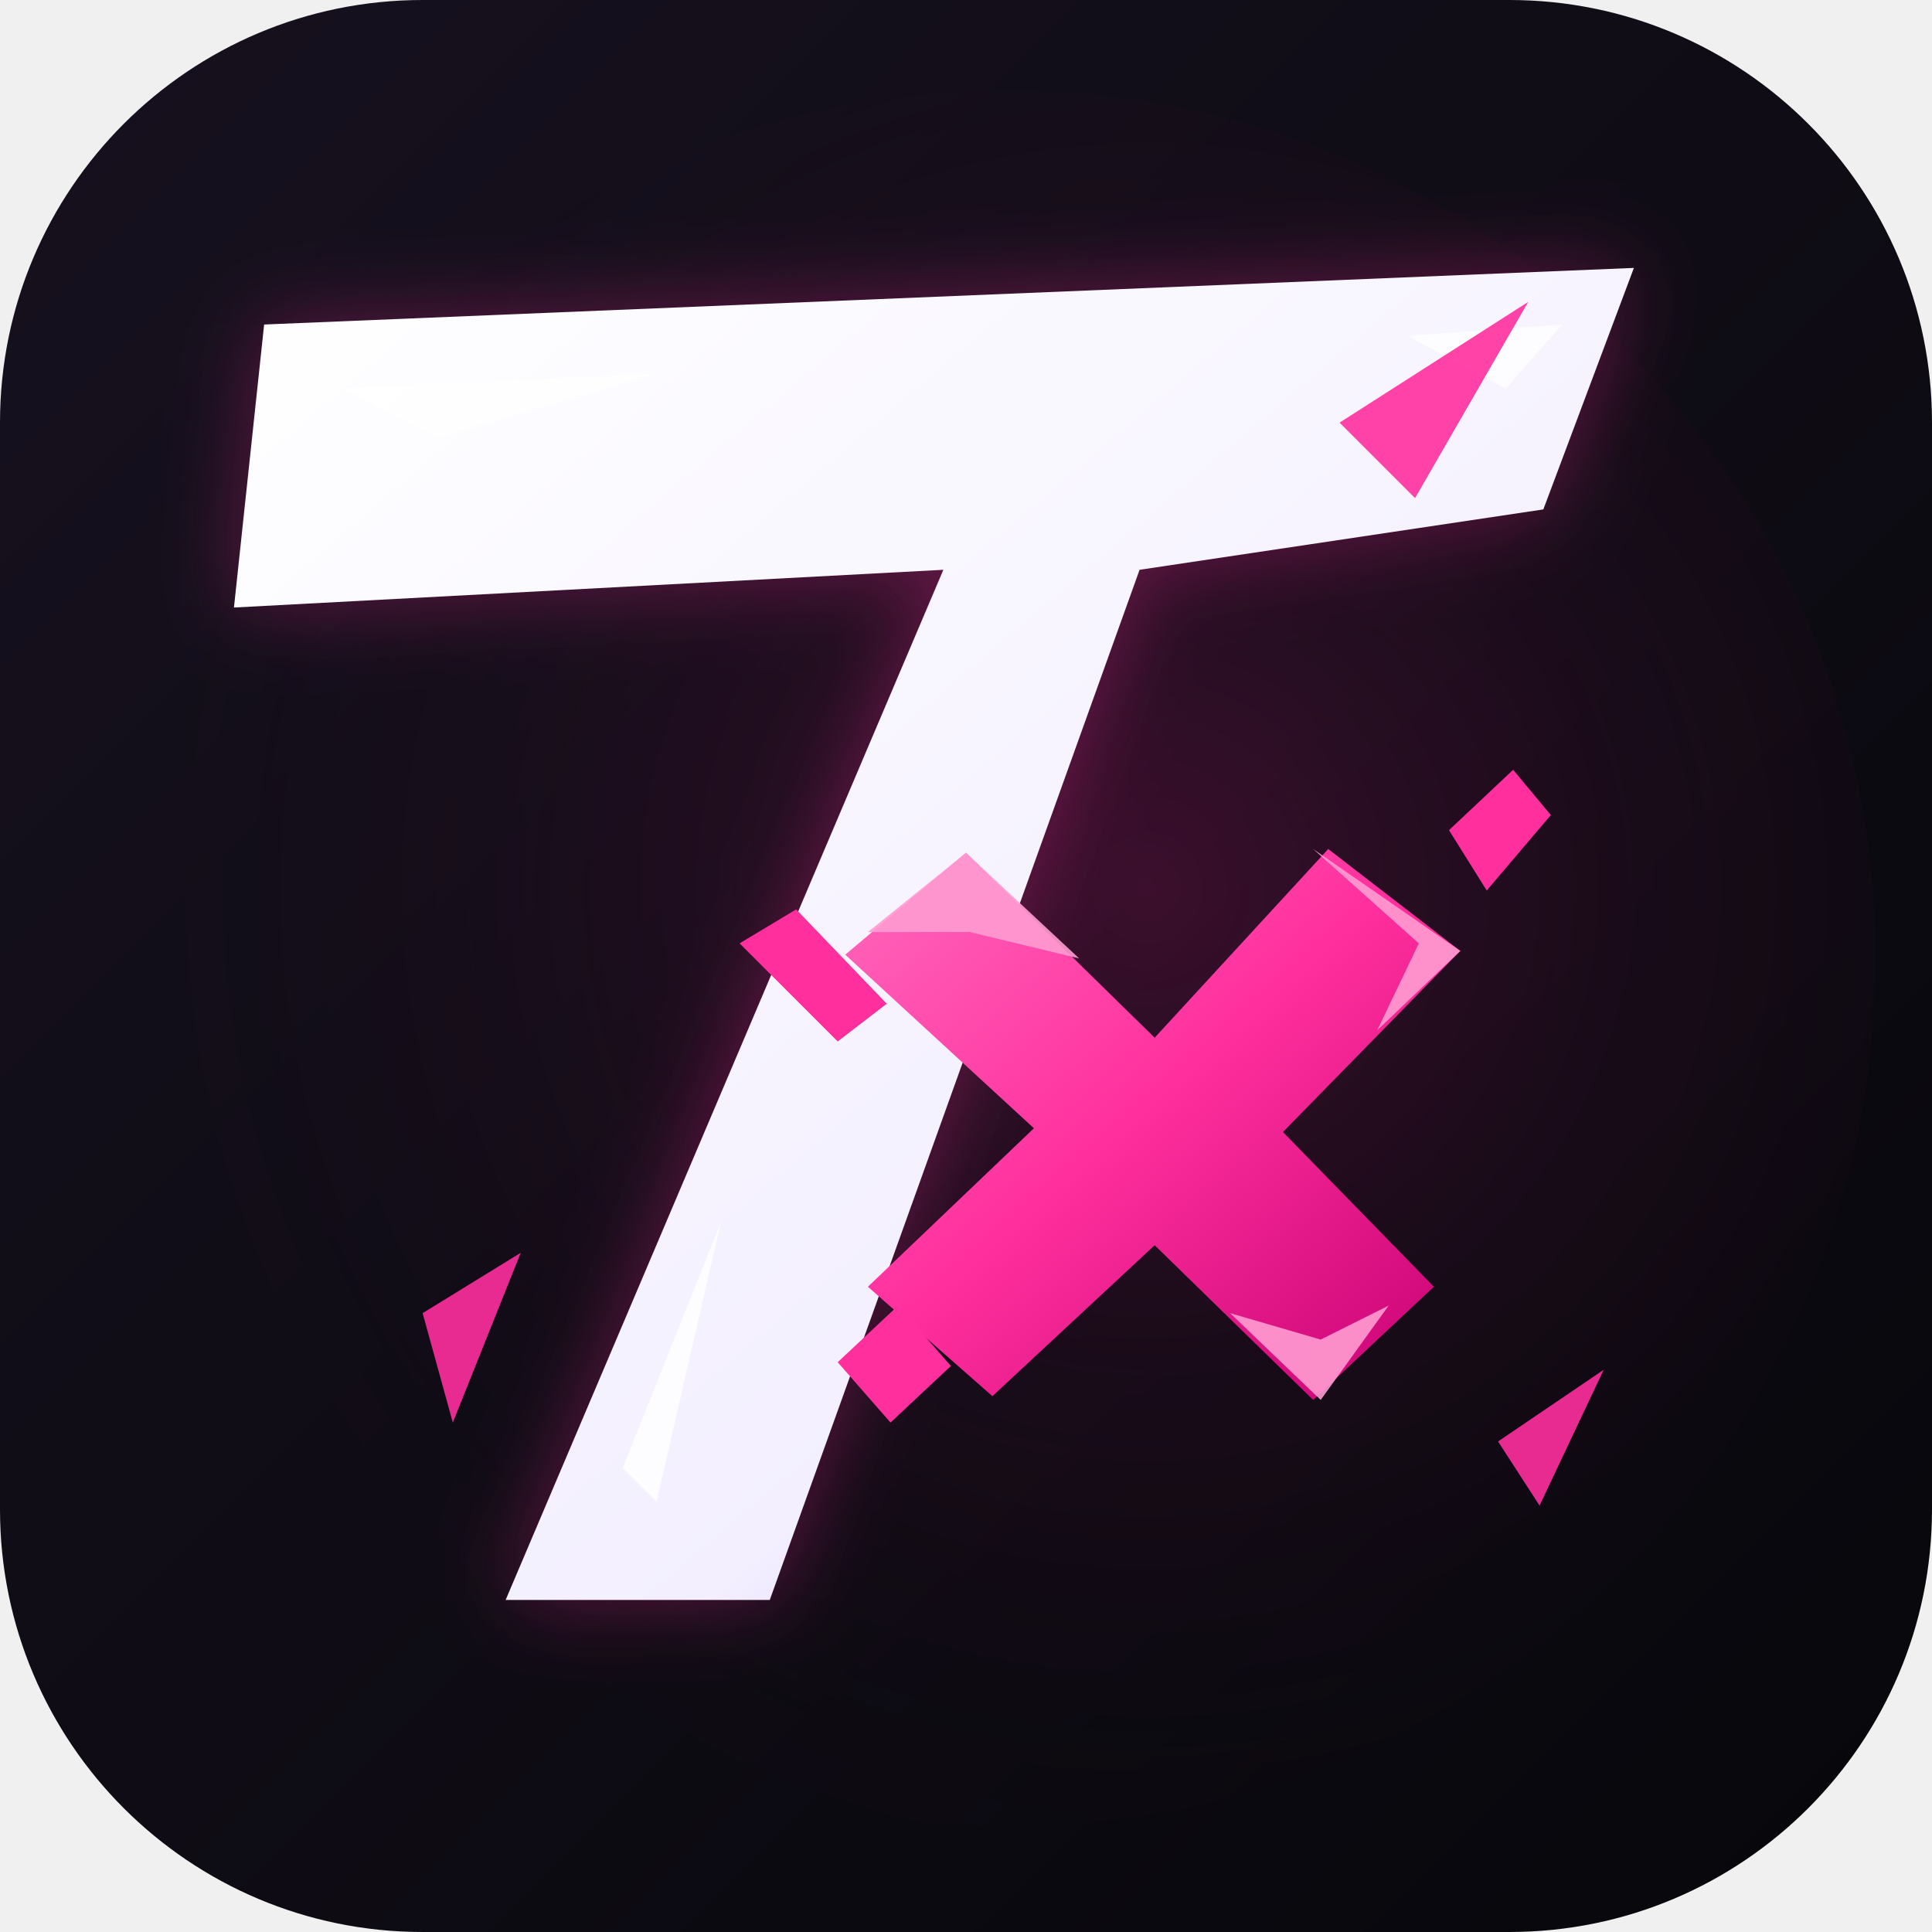
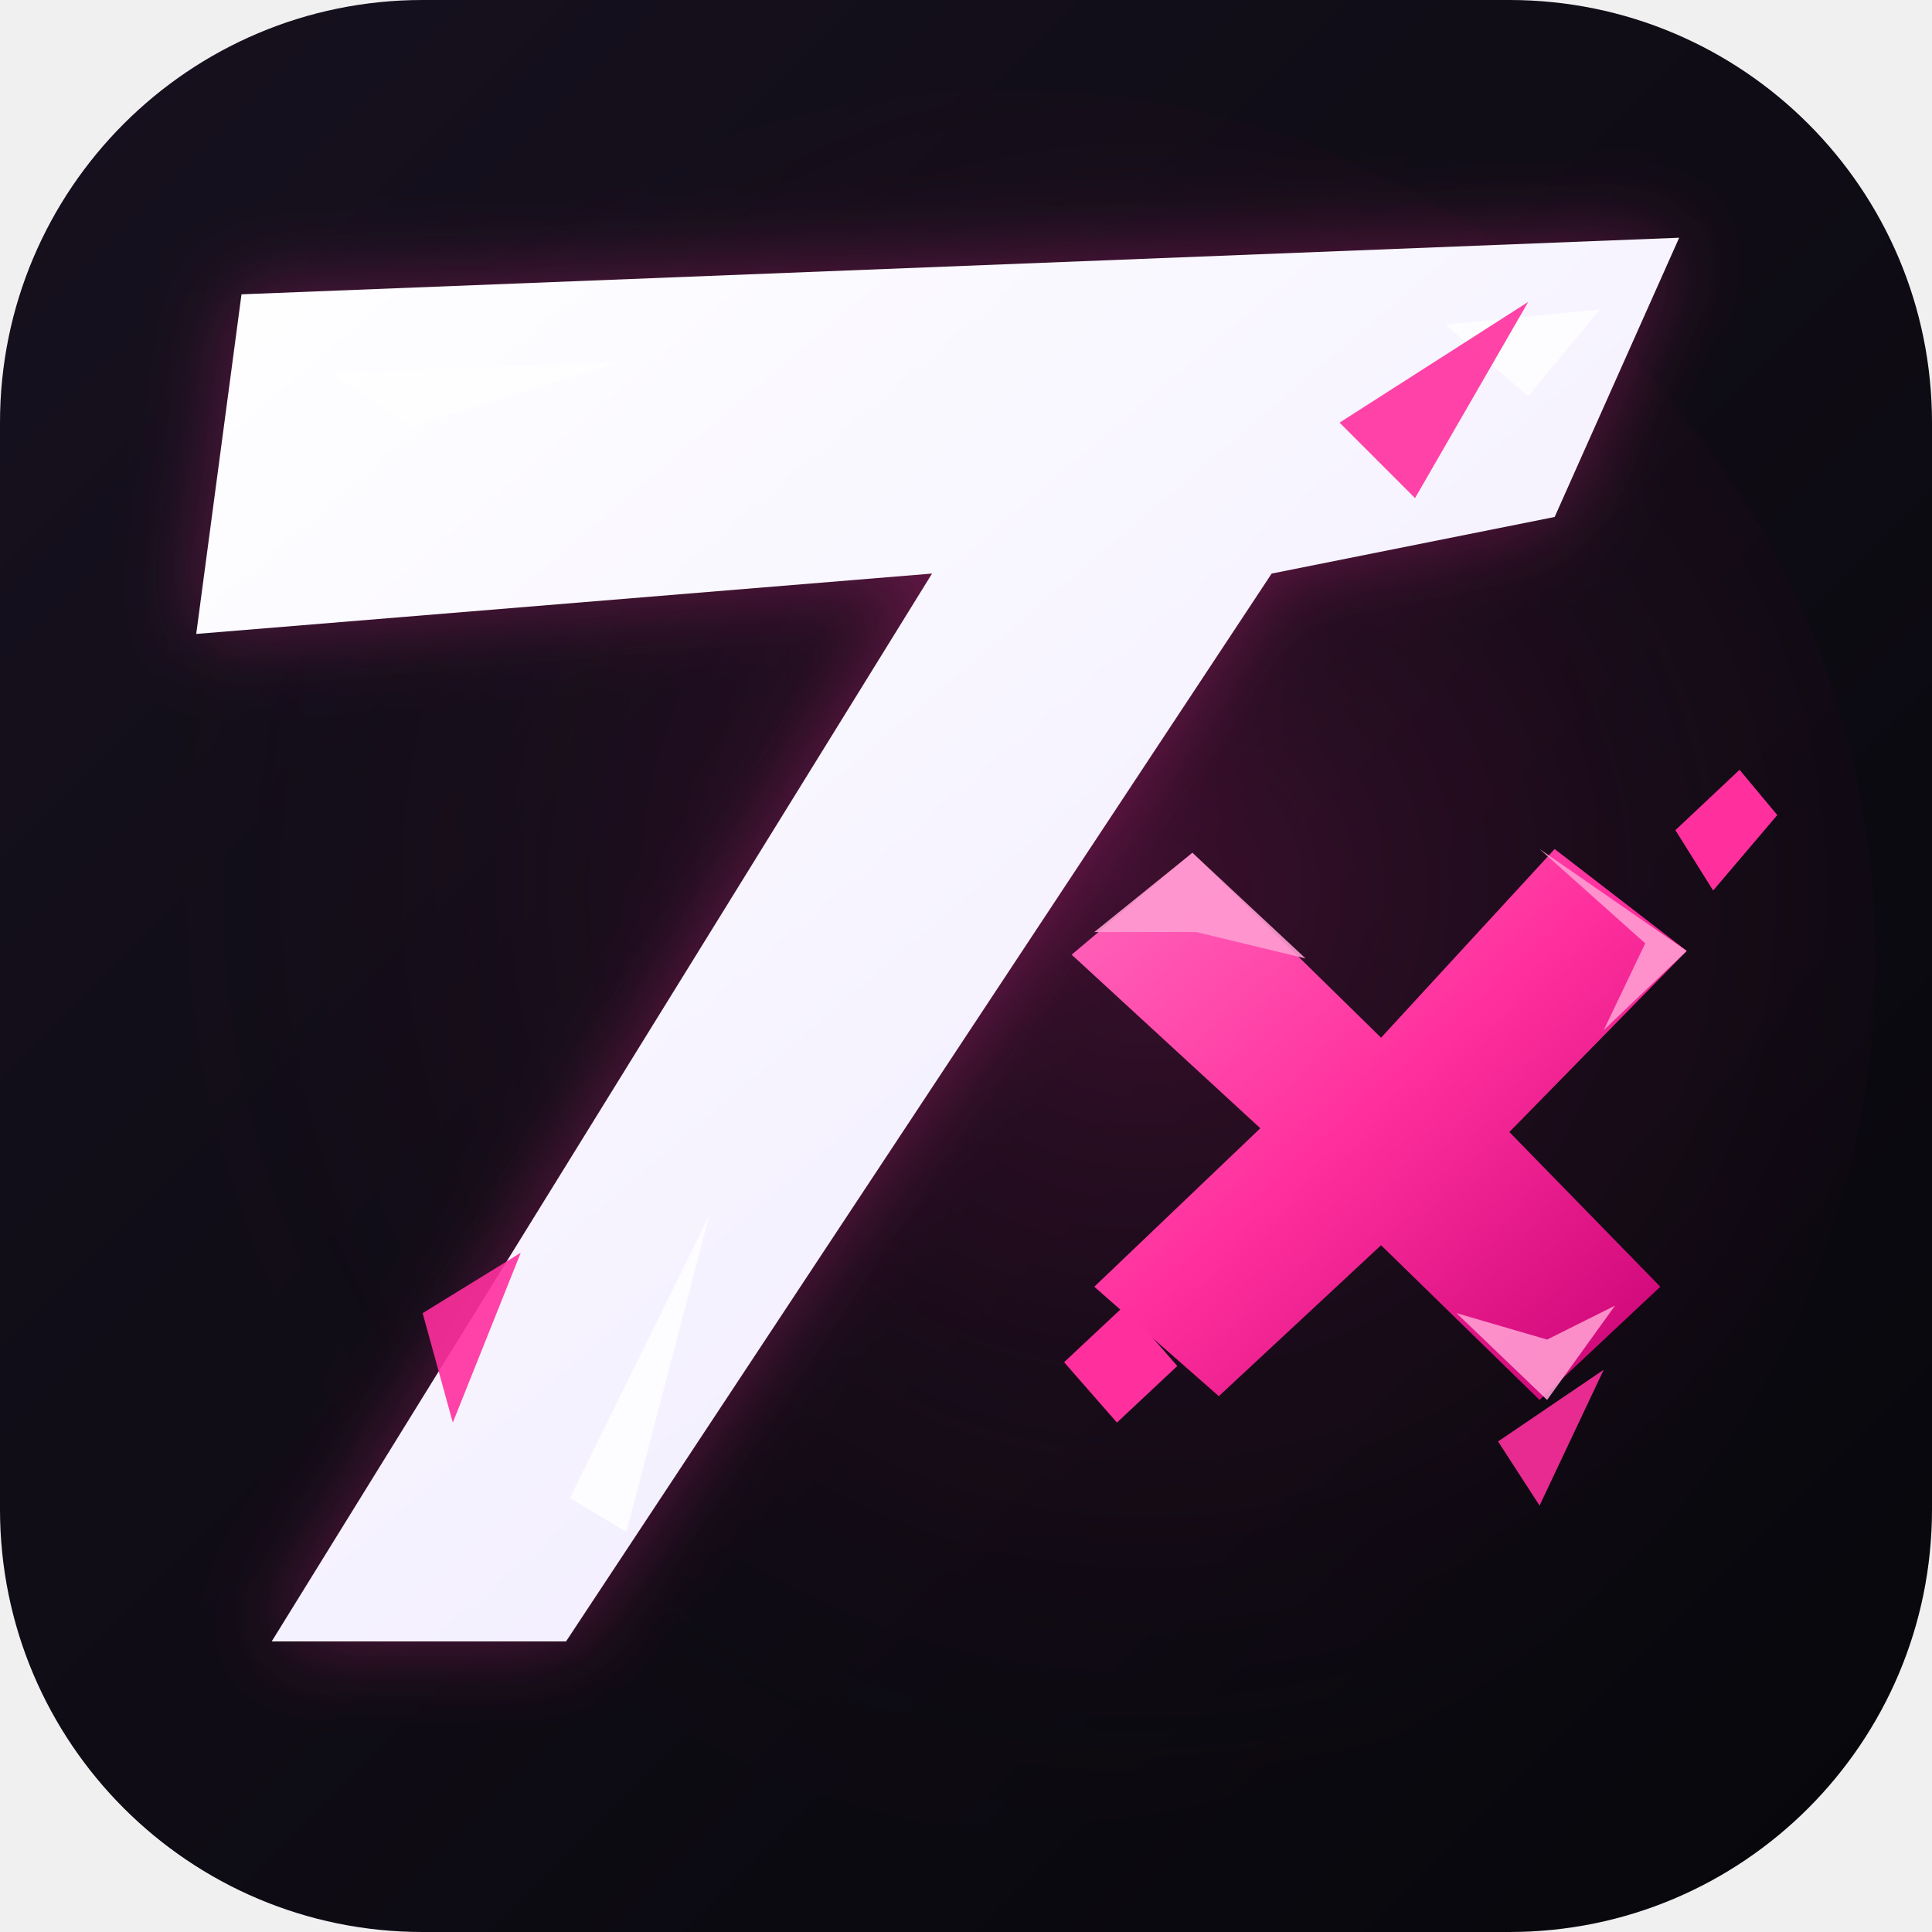
<svg xmlns="http://www.w3.org/2000/svg" viewBox="0 0 512 512" role="img" aria-labelledby="title">
  <defs>
    <linearGradient id="bg" x1="0" y1="0" x2="1" y2="1">
      <stop stop-color="#17111f" />
      <stop offset="1" stop-color="#07070b" />
    </linearGradient>
    <radialGradient id="ambience" cx="58%" cy="46%" r="60%">
      <stop stop-color="#c21878" stop-opacity=".25" />
      <stop offset="1" stop-color="#09090f" stop-opacity="0" />
    </radialGradient>
    <filter id="glow" x="-35%" y="-35%" width="170%" height="170%">
      <feGaussianBlur stdDeviation="11" />
    </filter>
  </defs>
  <rect width="512" height="512" rx="112" fill="url(#bg)" />
  <circle cx="267" cy="254" r="230" fill="url(#ambience)" />
  <g filter="url(#glow)" opacity=".32">
-     <path d="M70 86 L433 71 L409 135 L302 151 L204 424 L134 424 L250 151 L62 161 Z" fill="#ff2f9d" />
+     <path d="M64 78 L445 63 L412 137 L337 152 L150 435 L72 435 L247 152 L52 168 Z" fill="#ff2f9d" />
  </g>
  <defs>
    <linearGradient id="sevenFill" x1="0" y1="0" x2="0.9" y2="1">
      <stop offset="0" stop-color="#ffffff" />
      <stop offset="0.72" stop-color="#f3efff" />
      <stop offset="1" stop-color="#c4b5fd" />
    </linearGradient>
    <linearGradient id="xFill" x1="0" y1="0" x2="1" y2="1">
      <stop offset="0" stop-color="#ff69bd" />
      <stop offset="0.48" stop-color="#ff2f9d" />
      <stop offset="1" stop-color="#c50072" />
    </linearGradient>
  </defs>
-   <path d="M70 86 L433 71 L409 135 L302 151 L204 424 L134 424 L250 151 L62 161 Z" fill="url(#sevenFill)" />
-   <path d="M91 103 L174 99 L116 116 Z M373 89 L414 86 L399 103 Z M165 389 L191 324 L174 398 Z" fill="#ffffff" opacity=".78" />
-   <path d="M224 253 L256 226 L306 275 L352 225 L387 252 L340 300 L380 341 L348 371 L306 330 L263 370 L230 341 L274 299 Z" fill="url(#xFill)" />
-   <path d="M230 247 L256 226 L286 254 L257 247 Z M348 225 L387 252 L365 273 L376 250 Z M350 371 L326 348 L350 355 L368 346 Z" fill="#ff9bd2" opacity=".9" />
-   <path d="M196 250 L211 241 L235 266 L222 276 Z M384 220 L401 204 L411 216 L394 236 Z M222 361 L238 346 L252 362 L236 377 Z" fill="#ff2f9d" />
+   <path d="M64 78 L445 63 L412 137 L337 152 L150 435 L72 435 L247 152 L52 168 Z" fill="url(#sevenFill)" />
+   <path d="M88 99 L164 96 L109 113 Z M383 86 L424 82 L405 105 Z M151 397 L188 322 L166 406 Z" fill="#ffffff" opacity=".78" />
+   <path d="M284 253 L316 226 L366 275 L412 225 L447 252 L400 300 L440 341 L408 371 L366 330 L323 370 L290 341 L334 299 Z" fill="url(#xFill)" />
+   <path d="M290 247 L316 226 L346 254 L317 247 Z M408 225 L447 252 L425 273 L436 250 Z M410 371 L386 348 L410 355 L428 346 Z" fill="#ff9bd2" opacity=".9" />
+   <path d="M444 220 L461 204 L471 216 L454 236 Z M282 361 L298 346 L312 362 L296 377 Z" fill="#ff2f9d" />
  <path d="M355 112 L405 80 L375 132 Z M112 348 L138 332 L120 377 Z M397 382 L425 363 L408 399 Z" fill="#ff2f9d" opacity=".9" />
</svg>
